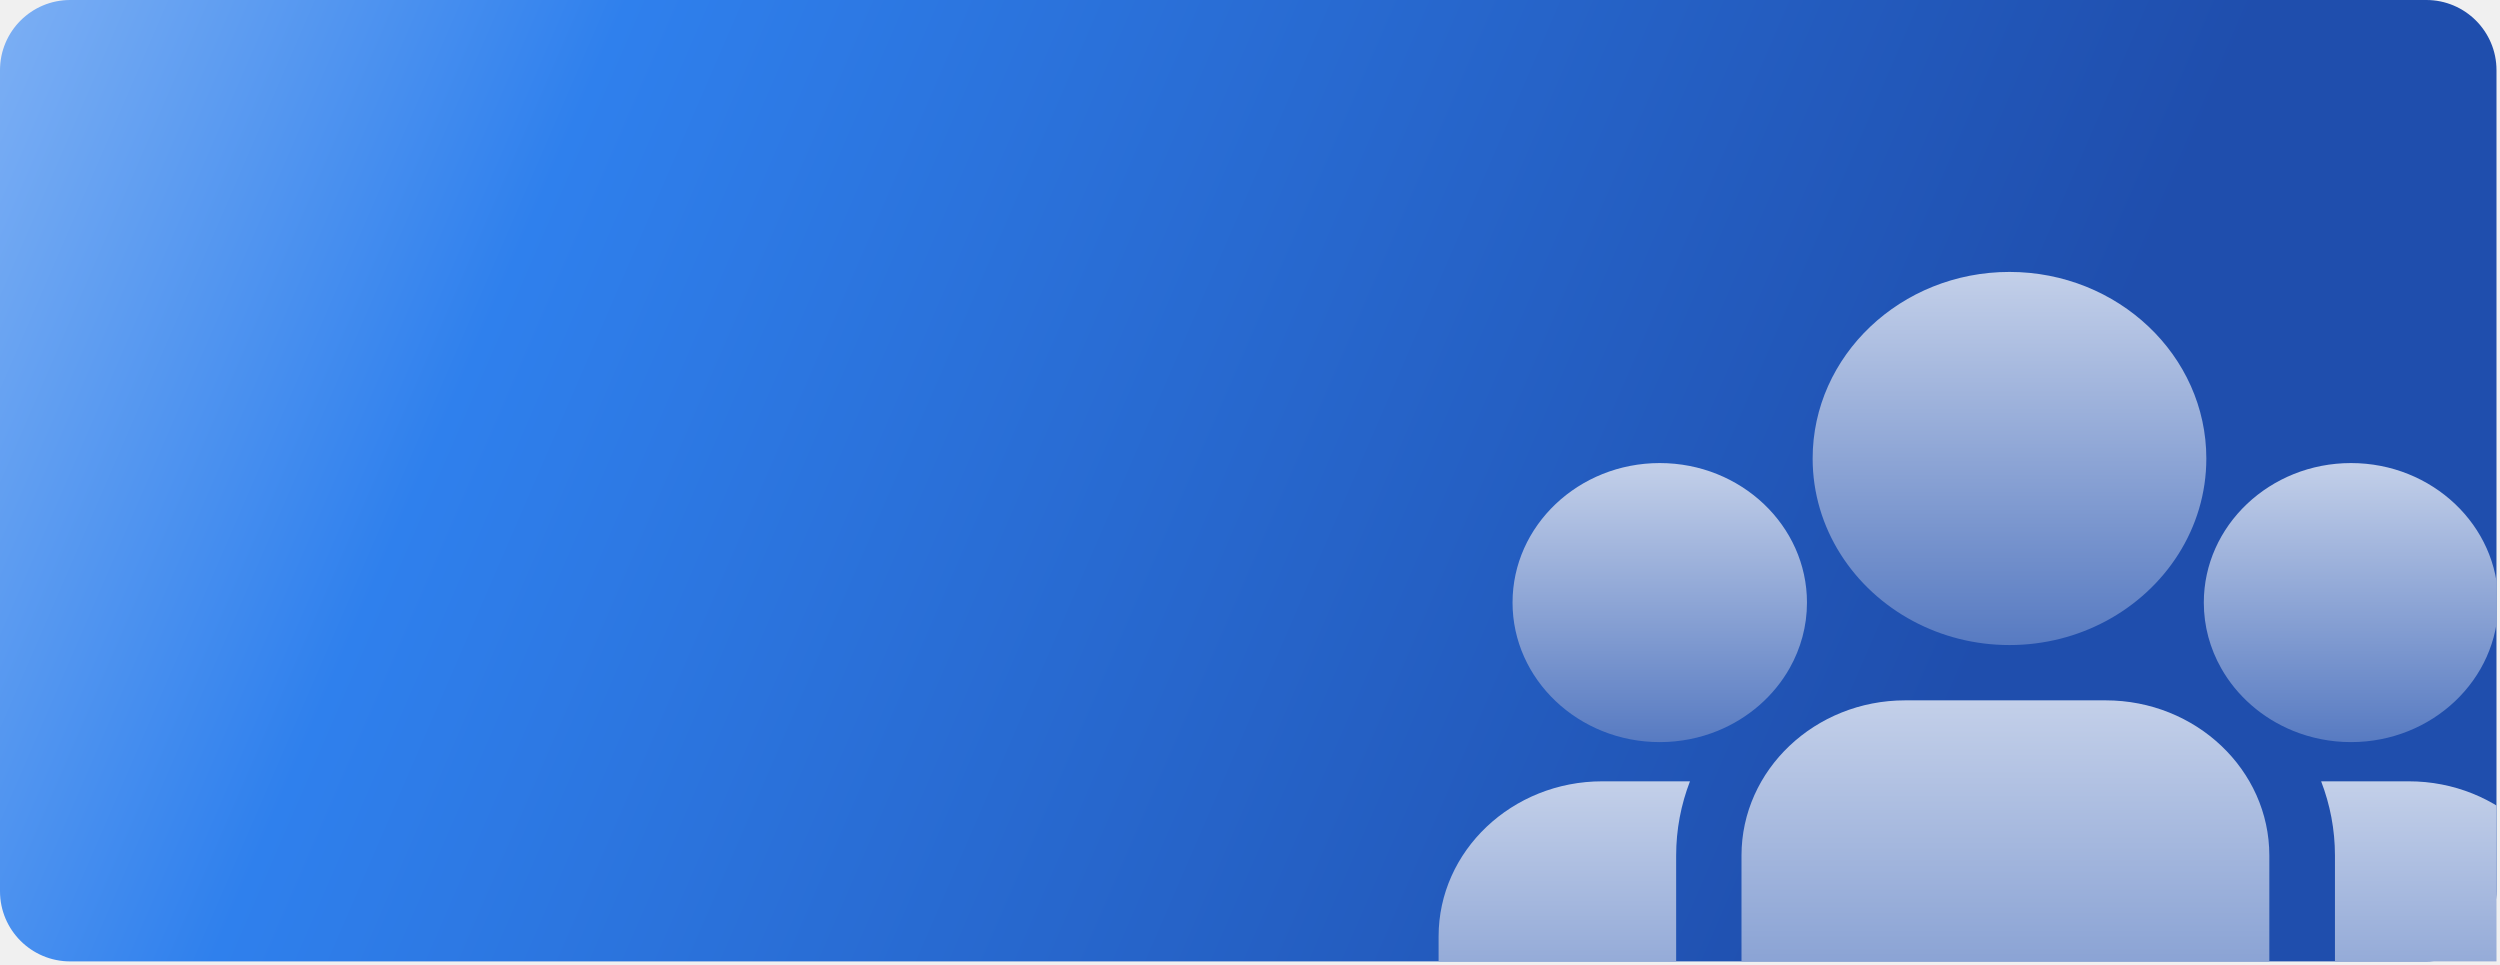
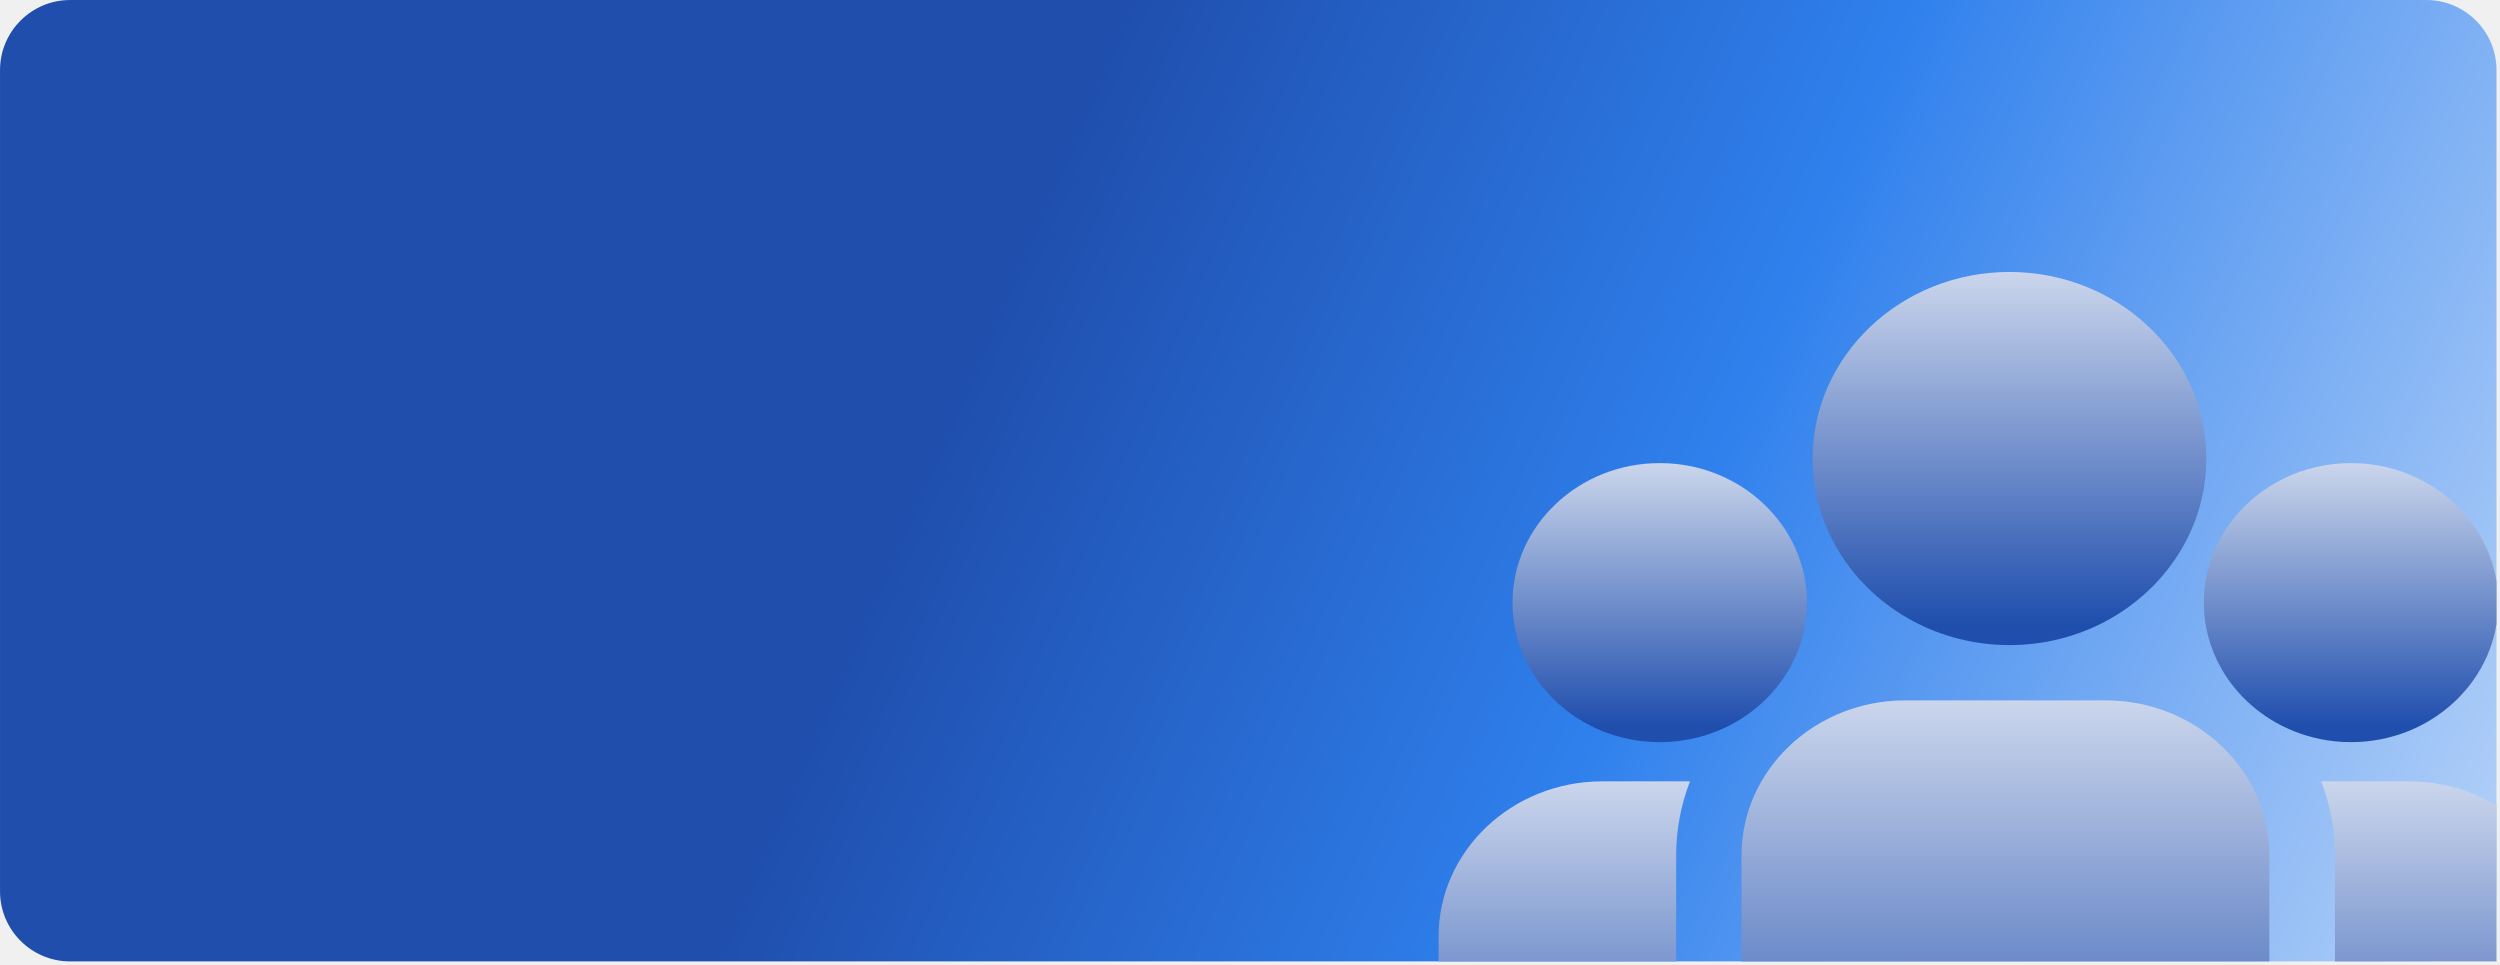
<svg xmlns="http://www.w3.org/2000/svg" width="285" height="110" viewBox="0 0 285 110" fill="none">
-   <g clip-path="url(#clip0_3877_13404)">
-     <rect width="284.6" height="109.6" rx="8" fill="url(#paint0_linear_3877_13404)" />
-     <path d="M274.606 89.07H264.609C265.628 91.714 266.185 94.567 266.185 97.541V133.348C266.185 134.588 265.957 135.778 265.543 136.885H282.07C288.243 136.885 293.265 132.125 293.265 126.274V106.754C293.266 97.004 284.895 89.07 274.606 89.07Z" fill="url(#paint1_linear_3877_13404)" />
-     <path d="M191.081 97.541C191.081 94.567 191.637 91.714 192.656 89.07H182.66C172.371 89.07 164 97.004 164 106.755V126.275C164 132.125 169.022 136.885 175.196 136.885H191.723C191.308 135.778 191.081 134.588 191.081 133.348V97.541Z" fill="url(#paint2_linear_3877_13404)" />
-     <path d="M240.044 79.84H217.191C206.902 79.84 198.531 87.773 198.531 97.524V133.331C198.531 135.284 200.202 136.868 202.263 136.868H254.972C257.033 136.868 258.704 135.284 258.704 133.331V97.524C258.704 87.773 250.333 79.84 240.044 79.84Z" fill="url(#paint3_linear_3877_13404)" />
-     <path d="M229.081 31C216.707 31 206.641 40.541 206.641 52.268C206.641 60.222 211.273 67.17 218.114 70.817C221.359 72.547 225.1 73.536 229.081 73.536C233.062 73.536 236.803 72.547 240.048 70.817C246.889 67.17 251.522 60.222 251.522 52.268C251.522 40.541 241.455 31 229.081 31Z" fill="url(#paint4_linear_3877_13404)" />
-     <path d="M189.212 52.789C179.958 52.789 172.43 59.924 172.43 68.695C172.43 77.465 179.958 84.6 189.212 84.6C191.56 84.6 193.795 84.139 195.825 83.311C199.336 81.878 202.231 79.342 204.022 76.166C205.279 73.937 205.995 71.394 205.995 68.695C205.995 59.924 198.466 52.789 189.212 52.789Z" fill="url(#paint5_linear_3877_13404)" />
-     <path d="M268.017 52.789C258.763 52.789 251.234 59.924 251.234 68.695C251.234 71.394 251.95 73.937 253.207 76.166C254.998 79.343 257.893 81.879 261.404 83.311C263.434 84.139 265.669 84.6 268.017 84.6C277.271 84.6 284.799 77.465 284.799 68.695C284.799 59.924 277.271 52.789 268.017 52.789Z" fill="url(#paint6_linear_3877_13404)" />
+   <g clip-path="url(#clip0_3915_9665)">
+     <rect x="284.602" y="109.602" width="284.6" height="109.6" rx="8" transform="rotate(180 284.602 109.602)" fill="url(#paint0_linear_3915_9665)" />
+     <path d="M274.606 89.074H264.609C265.628 91.718 266.185 94.571 266.185 97.545V133.352C266.185 134.592 265.957 135.782 265.543 136.889H282.07C288.243 136.889 293.265 132.129 293.265 126.278V106.758C293.266 97.007 284.895 89.074 274.606 89.074Z" fill="url(#paint1_linear_3915_9665)" />
+     <path d="M191.081 97.545C191.081 94.571 191.637 91.718 192.656 89.074H182.66C172.371 89.074 164 97.007 164 106.759V126.278C164 132.129 169.022 136.889 175.196 136.889H191.723C191.308 135.782 191.081 134.592 191.081 133.352V97.545Z" fill="url(#paint2_linear_3915_9665)" />
+     <path d="M240.044 79.844H217.191C206.902 79.844 198.531 87.777 198.531 97.528V133.335C198.531 135.288 200.202 136.872 202.263 136.872H254.972C257.033 136.872 258.704 135.288 258.704 133.335V97.528C258.704 87.777 250.333 79.844 240.044 79.844Z" fill="url(#paint3_linear_3915_9665)" />
+     <path d="M229.081 31.004C216.707 31.004 206.641 40.544 206.641 52.272C206.641 60.226 211.273 67.174 218.114 70.821C221.359 72.551 225.1 73.54 229.081 73.54C233.062 73.54 236.803 72.551 240.048 70.821C246.889 67.174 251.522 60.226 251.522 52.272C251.522 40.545 241.455 31.004 229.081 31.004Z" fill="url(#paint4_linear_3915_9665)" />
+     <path d="M189.212 52.793C179.958 52.793 172.43 59.928 172.43 68.698C172.43 77.469 179.958 84.604 189.212 84.604C191.56 84.604 193.795 84.143 195.825 83.315C199.336 81.882 202.231 79.346 204.022 76.17C205.279 73.941 205.995 71.398 205.995 68.698C205.995 59.928 198.466 52.793 189.212 52.793Z" fill="url(#paint5_linear_3915_9665)" />
+     <path d="M268.017 52.793C258.763 52.793 251.234 59.928 251.234 68.698C251.234 71.398 251.95 73.941 253.207 76.17C254.998 79.347 257.893 81.882 261.404 83.315C263.434 84.143 265.669 84.604 268.017 84.604C277.271 84.604 284.799 77.469 284.799 68.698C284.799 59.928 277.271 52.793 268.017 52.793Z" fill="url(#paint6_linear_3915_9665)" />
  </g>
  <defs>
-     <linearGradient id="paint0_linear_3877_13404" x1="-107.301" y1="-32.638" x2="320.697" y2="152.379" gradientUnits="userSpaceOnUse">
-       <stop stop-color="white" />
-       <stop offset="0.38" stop-color="#2F80ED" />
-       <stop offset="0.747" stop-color="#1F4EAD" />
+     <linearGradient id="paint0_linear_3915_9665" x1="177.301" y1="76.963" x2="605.298" y2="261.98" gradientUnits="userSpaceOnUse">
+       <stop offset="0.12" stop-color="white" />
+       <stop offset="0.464" stop-color="#2F80ED" />
+       <stop offset="0.641" stop-color="#1F4EAD" />
    </linearGradient>
-     <linearGradient id="paint1_linear_3877_13404" x1="278.646" y1="30.006" x2="278.646" y2="187.98" gradientUnits="userSpaceOnUse">
-       <stop offset="0.206" stop-color="white" />
-       <stop offset="0.835" stop-color="#1F4EAD" />
+     <linearGradient id="paint1_linear_3915_9665" x1="278.646" y1="30.01" x2="278.646" y2="187.984" gradientUnits="userSpaceOnUse">
+       <stop offset="0.287" stop-color="white" />
+       <stop offset="0.66" stop-color="#1F4EAD" />
    </linearGradient>
-     <linearGradient id="paint2_linear_3877_13404" x1="178.037" y1="30.006" x2="178.037" y2="187.98" gradientUnits="userSpaceOnUse">
-       <stop offset="0.206" stop-color="white" />
-       <stop offset="0.835" stop-color="#1F4EAD" />
+     <linearGradient id="paint2_linear_3915_9665" x1="178.037" y1="30.01" x2="178.037" y2="187.984" gradientUnits="userSpaceOnUse">
+       <stop offset="0.287" stop-color="white" />
+       <stop offset="0.66" stop-color="#1F4EAD" />
    </linearGradient>
-     <linearGradient id="paint3_linear_3877_13404" x1="228.007" y1="9.395" x2="228.007" y2="197.808" gradientUnits="userSpaceOnUse">
-       <stop offset="0.206" stop-color="white" />
-       <stop offset="0.835" stop-color="#1F4EAD" />
+     <linearGradient id="paint3_linear_3915_9665" x1="228.007" y1="9.398" x2="228.007" y2="197.812" gradientUnits="userSpaceOnUse">
+       <stop offset="0.287" stop-color="white" />
+       <stop offset="0.66" stop-color="#1F4EAD" />
    </linearGradient>
-     <linearGradient id="paint4_linear_3877_13404" x1="228.625" y1="-21.543" x2="228.625" y2="118.989" gradientUnits="userSpaceOnUse">
-       <stop offset="0.206" stop-color="white" />
-       <stop offset="0.835" stop-color="#1F4EAD" />
+     <linearGradient id="paint4_linear_3915_9665" x1="228.625" y1="-21.539" x2="228.625" y2="118.993" gradientUnits="userSpaceOnUse">
+       <stop offset="0.287" stop-color="white" />
+       <stop offset="0.66" stop-color="#1F4EAD" />
    </linearGradient>
-     <linearGradient id="paint5_linear_3877_13404" x1="188.871" y1="13.494" x2="188.871" y2="118.593" gradientUnits="userSpaceOnUse">
-       <stop offset="0.206" stop-color="white" />
-       <stop offset="0.835" stop-color="#1F4EAD" />
+     <linearGradient id="paint5_linear_3915_9665" x1="188.871" y1="13.498" x2="188.871" y2="118.597" gradientUnits="userSpaceOnUse">
+       <stop offset="0.287" stop-color="white" />
+       <stop offset="0.66" stop-color="#1F4EAD" />
    </linearGradient>
-     <linearGradient id="paint6_linear_3877_13404" x1="267.676" y1="13.494" x2="267.676" y2="118.593" gradientUnits="userSpaceOnUse">
-       <stop offset="0.206" stop-color="white" />
-       <stop offset="0.835" stop-color="#1F4EAD" />
+     <linearGradient id="paint6_linear_3915_9665" x1="267.676" y1="13.498" x2="267.676" y2="118.597" gradientUnits="userSpaceOnUse">
+       <stop offset="0.287" stop-color="white" />
+       <stop offset="0.66" stop-color="#1F4EAD" />
    </linearGradient>
-     <clipPath id="clip0_3877_13404">
+     <clipPath id="clip0_3915_9665">
      <rect width="284.6" height="109.6" fill="white" />
    </clipPath>
  </defs>
</svg>
